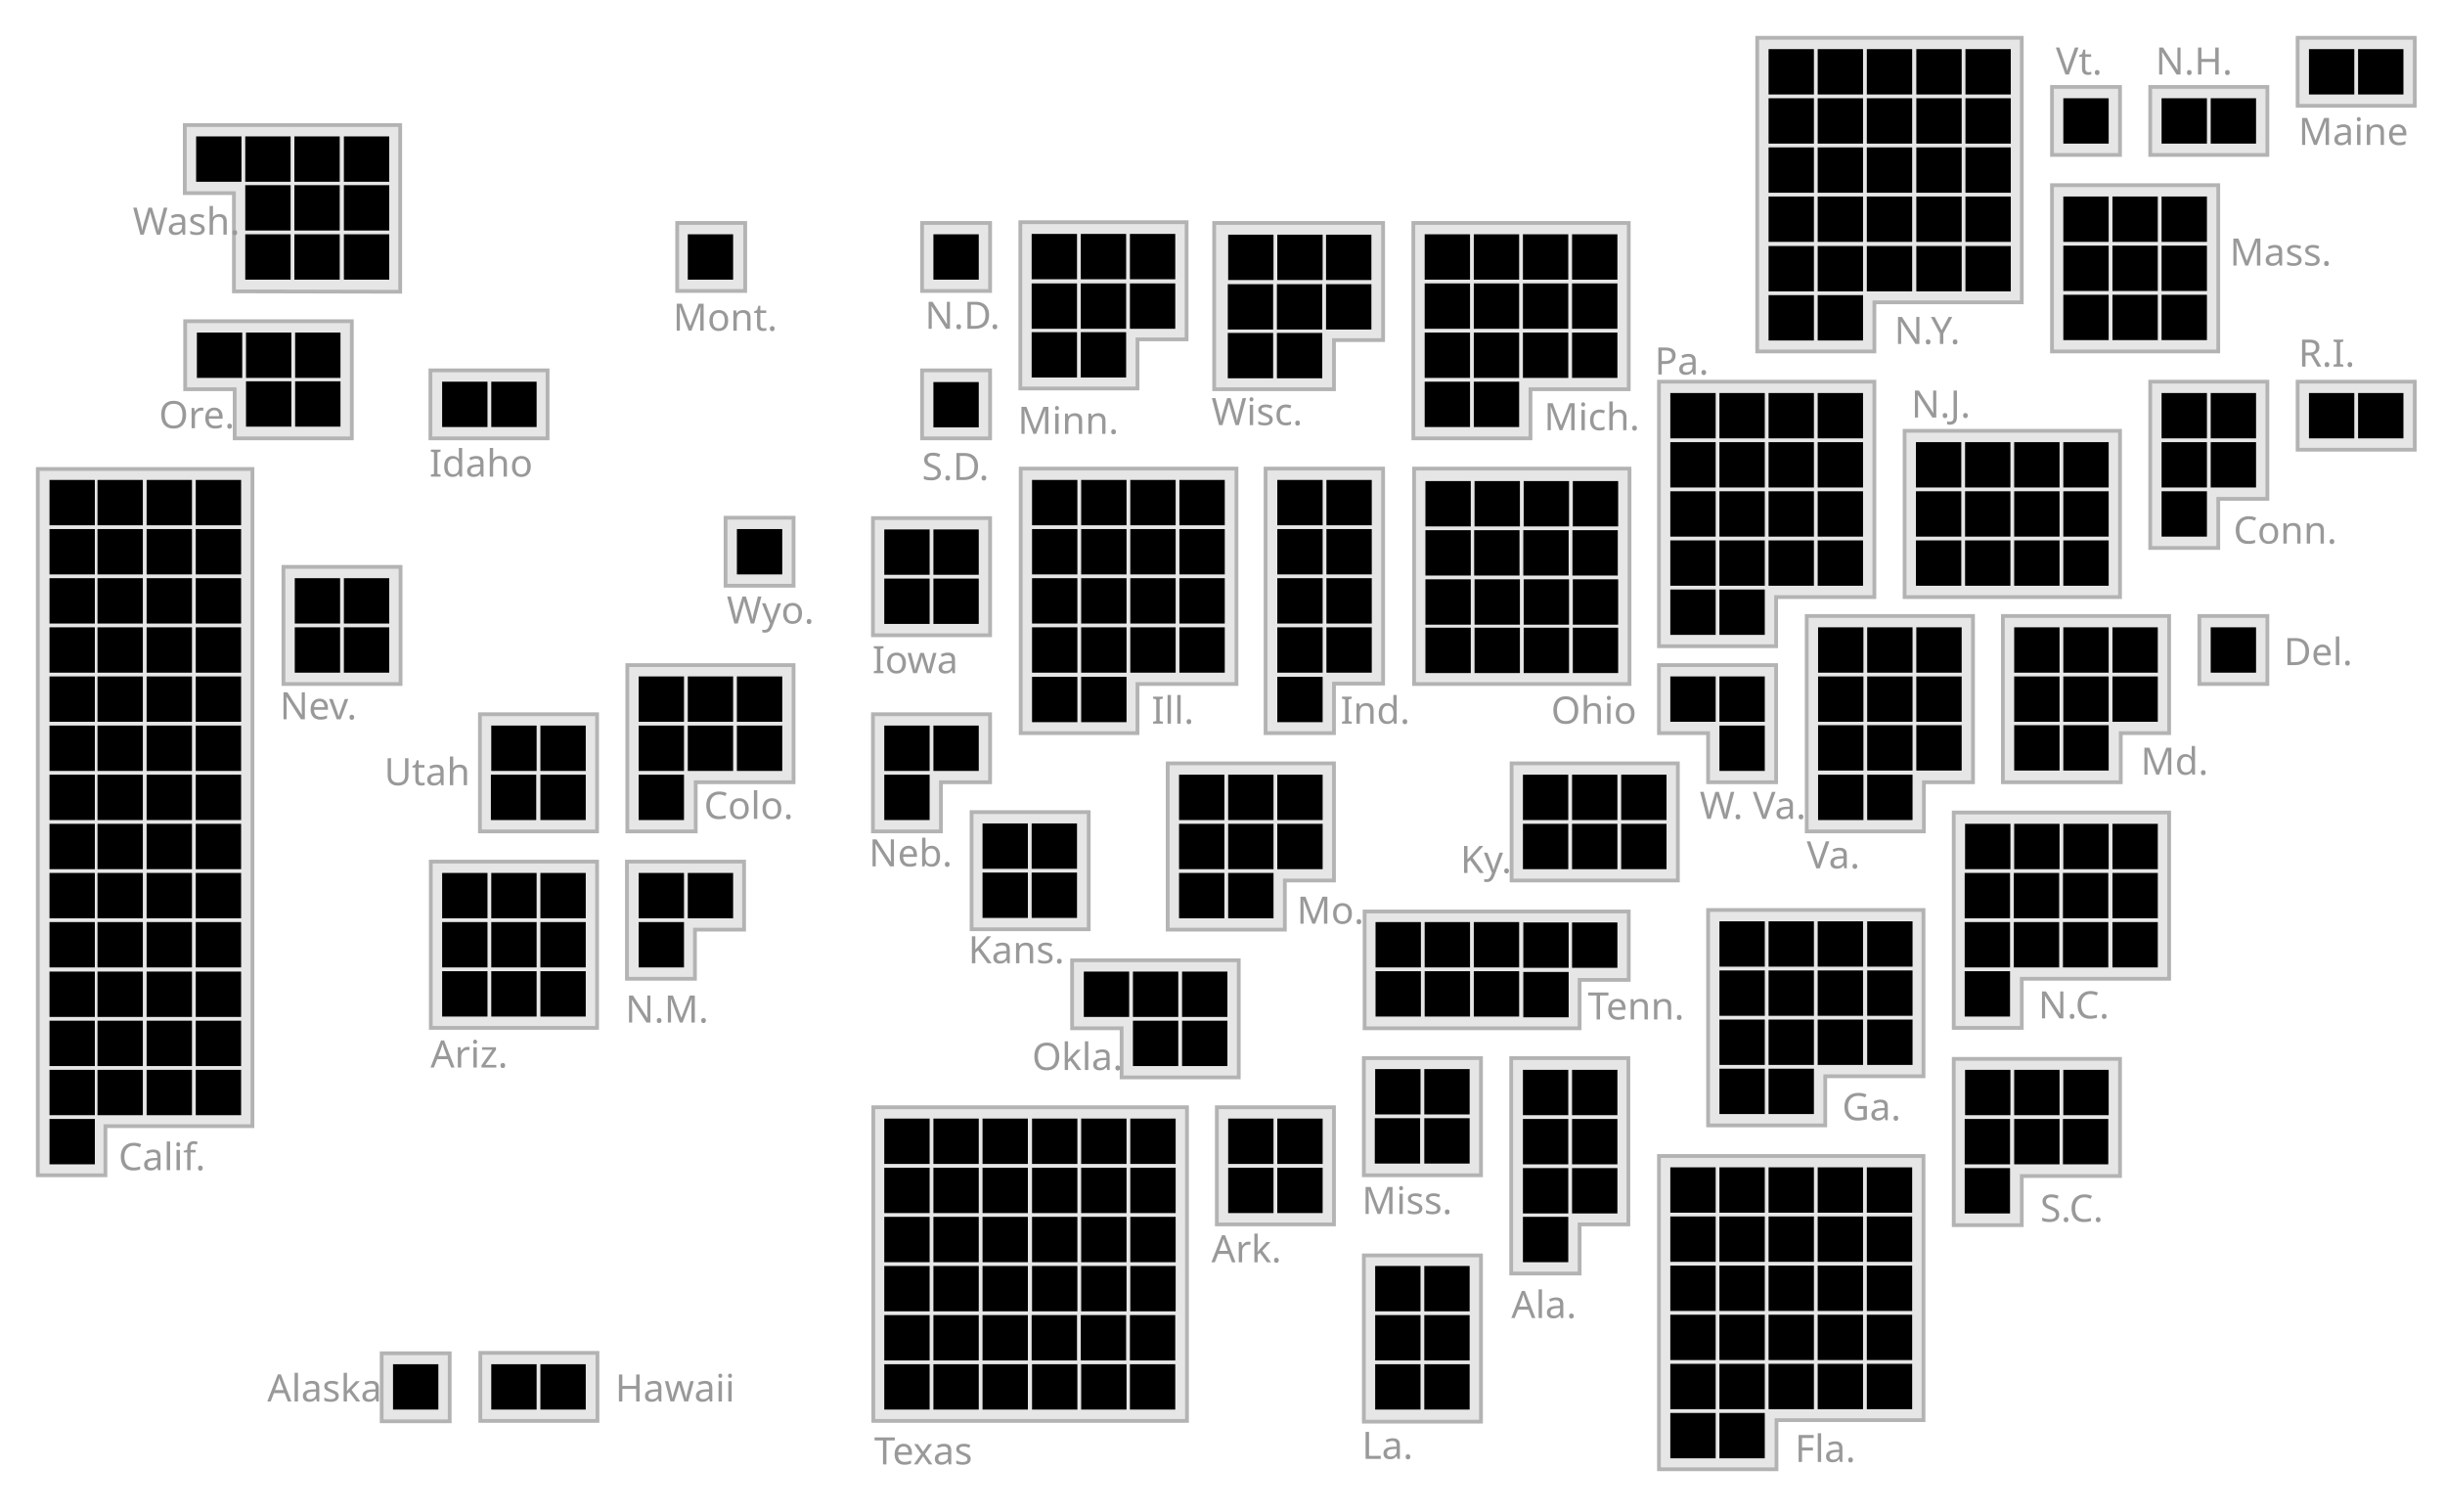
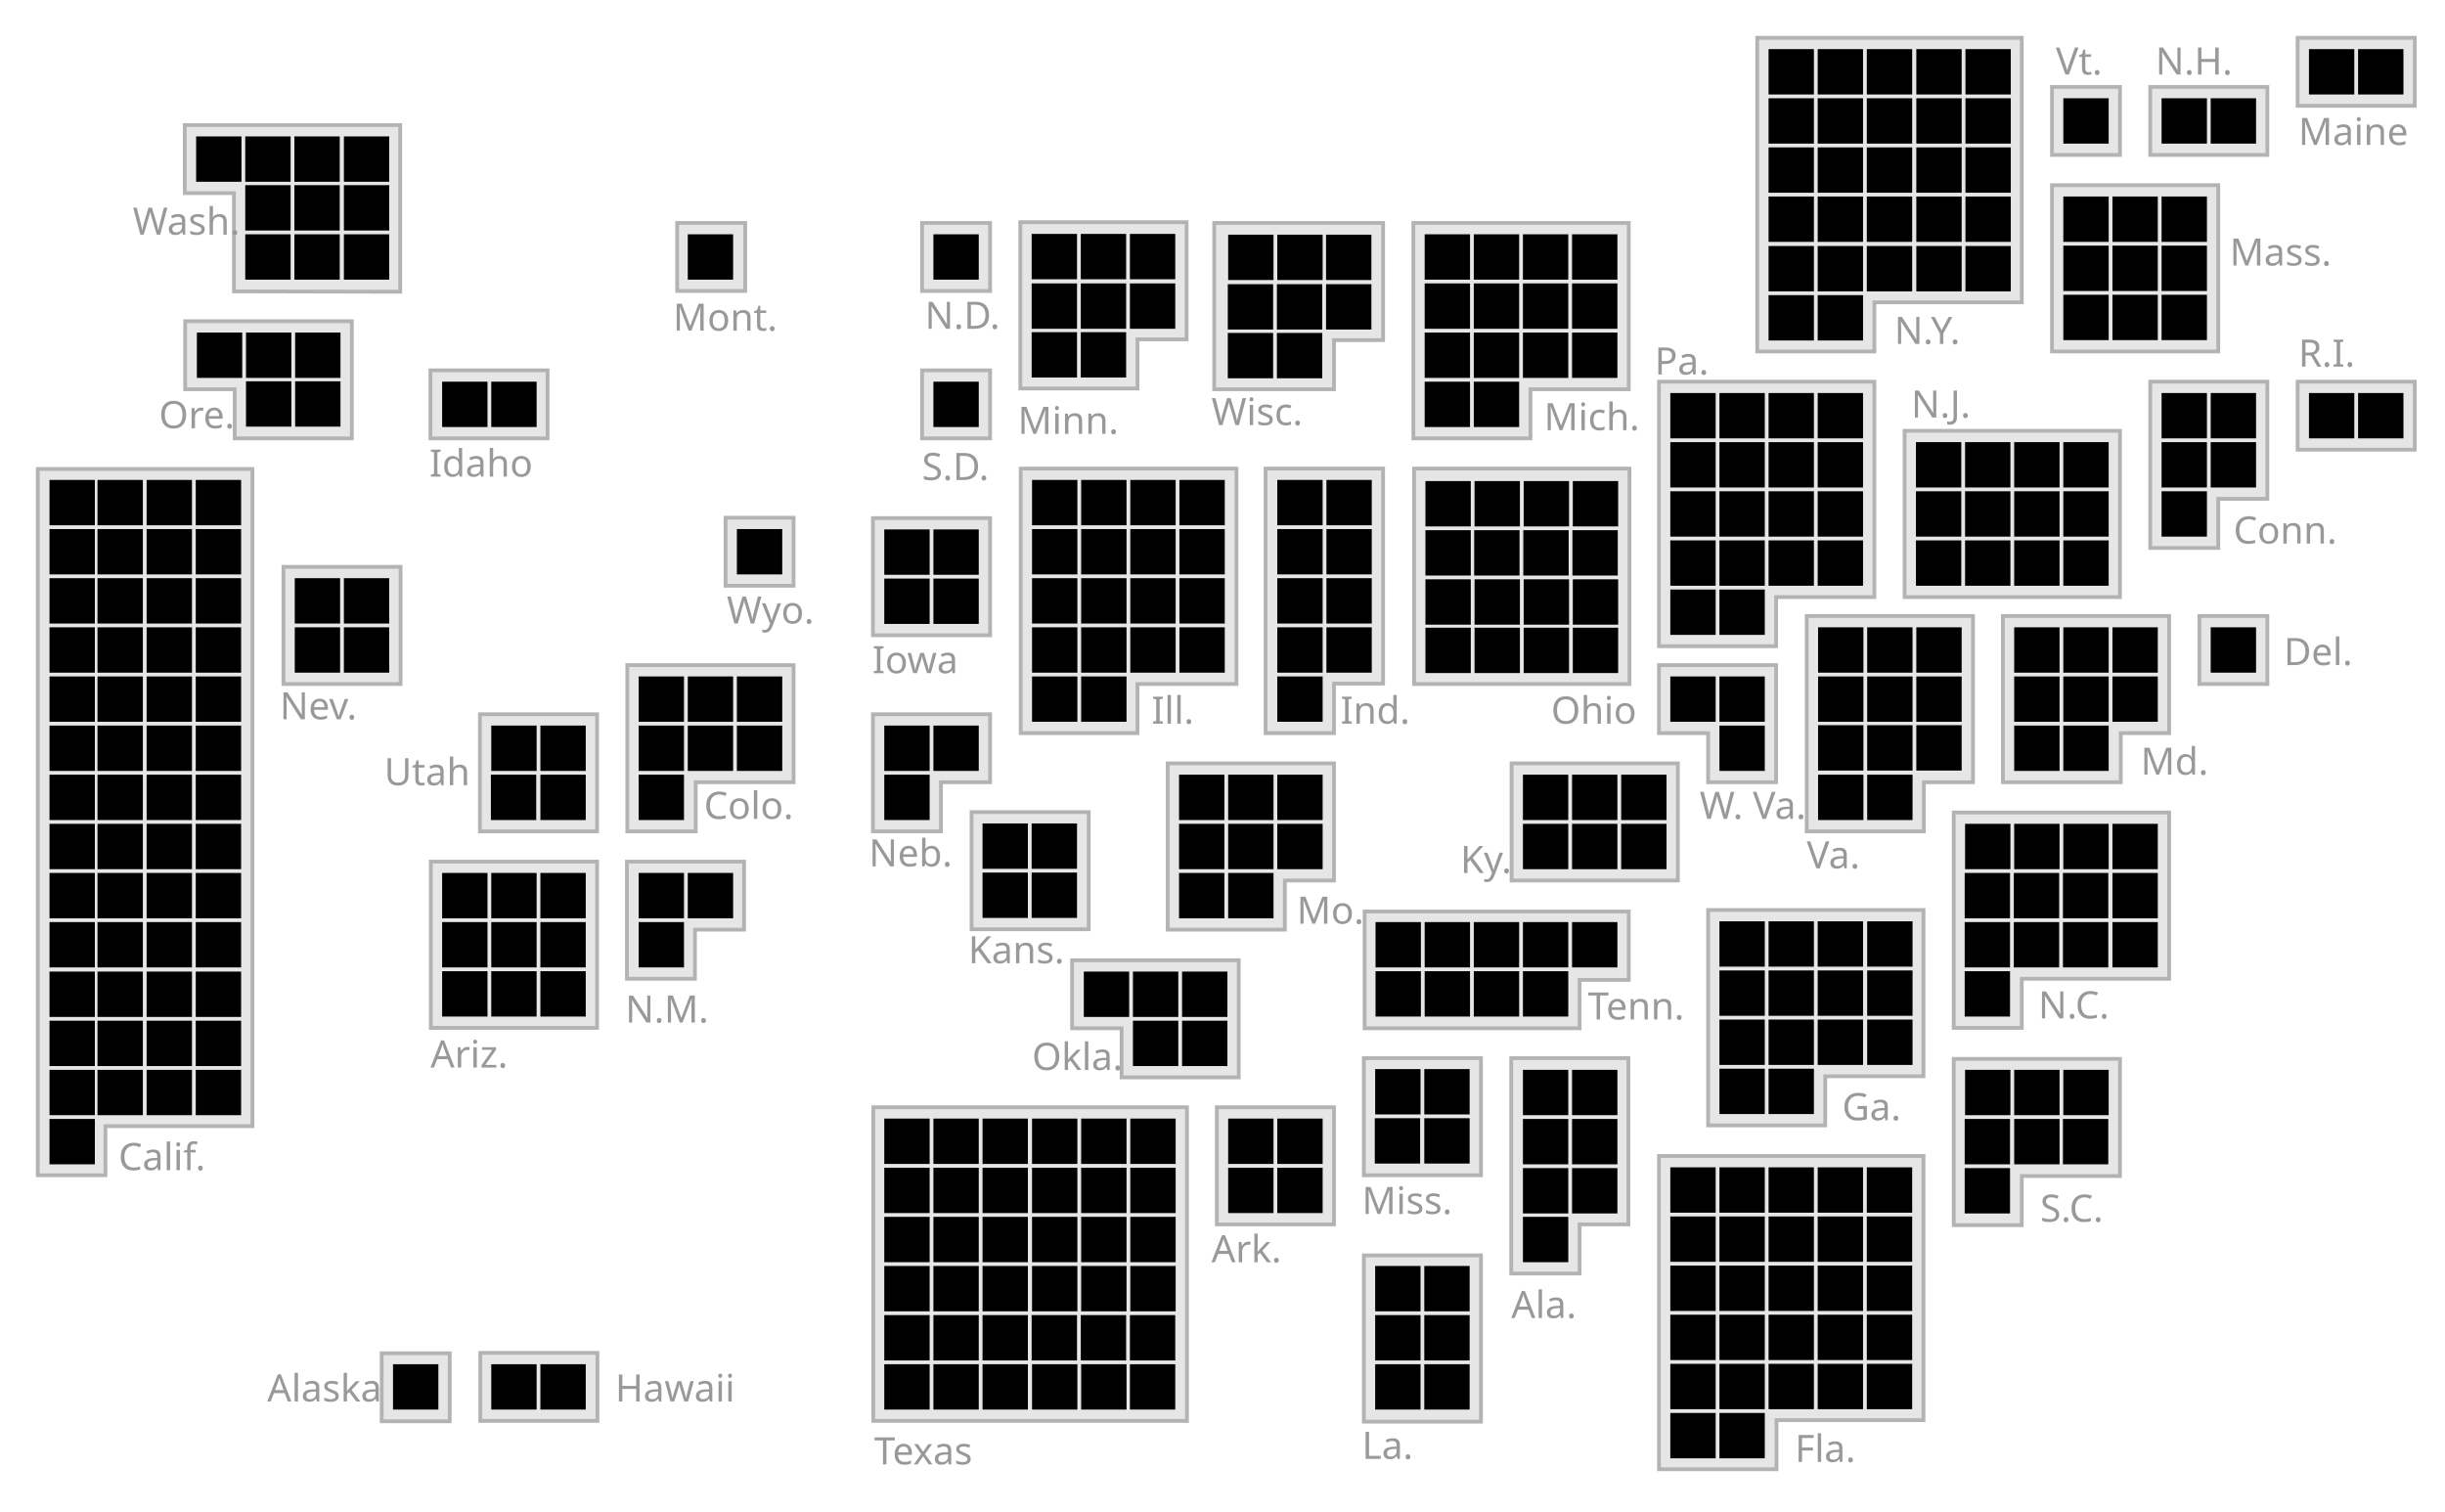
<svg xmlns="http://www.w3.org/2000/svg" version="1.1" id="Layer_1" x="0px" y="0px" viewBox="0 0 647 400" style="enable-background:new 0 0 647 400;" xml:space="preserve">
  <style type="text/css">
	.st0{fill:#E6E6E6;stroke:#B3B3B3;stroke-miterlimit:10;}
	.st1{fill:#999999;}
	.st2{font-family:'SourceSansPro-Regular';}
	.st3{font-size:10px;}
</style>
  <g id="background">
    <g>
      <polygon class="st0" points="61.9,51.1 48.9,51.1 48.9,33.1 105.9,33.1 105.9,77.2 61.9,77.1   " />
      <polygon class="st0" points="62.1,103 49,103 49,85 93.1,85 93.1,116 62.1,116   " />
      <rect x="127" y="189" class="st0" width="31" height="31" />
      <rect x="114" y="228" class="st0" width="44" height="44" />
      <rect x="231.1" y="293" class="st0" width="83" height="83" />
      <polygon class="st0" points="144.9,116 113.9,116 113.9,98 144.9,98   " />
      <rect x="582" y="163" class="st0" width="18" height="18" />
      <rect x="192" y="137" class="st0" width="18" height="18" />
      <polygon class="st0" points="334.9,124 366,124 366,180.9 353,180.9 353,194 334.9,194   " />
      <rect x="608" y="10" class="st0" width="31" height="18" />
      <polygon class="st0" points="374.2,124 431.2,124 431.2,159.8 431.2,181 405,181 374.2,181   " />
      <rect x="504" y="114" class="st0" width="57" height="44" />
      <polygon class="st0" points="184.1,207 184.1,220 166,220 166,176 210,176 210,207   " />
      <polygon class="st0" points="301,89.8 301,102.8 270,102.8 270,58.8 314,58.8 314,89.8   " />
      <polygon class="st0" points="405,103 405,116 374,116 374,59 431,59 431,103   " />
      <polygon class="st0" points="483,284.8 483,297.8 452,297.8 452,240.8 509,240.8 509,284.8   " />
      <polygon class="st0" points="535,259 535,272 517,272 517,215 574,215 574,259   " />
      <polygon class="st0" points="496,80 496,93 465,93 465,10 535,10 535,80   " />
      <polygon class="st0" points="470,158 470,171 439,171 439,101 496,101 496,158   " />
      <polygon class="st0" points="27.9,298 27.9,311 10,311 10,124.1 66.8,124.1 66.8,298   " />
      <polygon class="st0" points="296.8,272.1 283.7,272.1 283.7,254.1 327.8,254.1 327.8,285.1 296.8,285.1   " />
      <polygon class="st0" points="587,132 587,145 569,145 569,101 600,101 600,132   " />
      <polygon class="st0" points="439,194 439,176 470,176 470,207 452,207 452,194   " />
      <polygon class="st0" points="249,207 249,220 231,220 231,189 262,189 262,207   " />
      <polygon class="st0" points="183.9,246 183.9,259 165.9,259 165.9,228 196.9,228 196.9,246   " />
      <polygon class="st0" points="301,181 301,194 270.1,194 270.1,124 327.2,124 327.2,181   " />
      <rect x="75" y="150" class="st0" width="31" height="31" />
      <rect x="179.2" y="59" class="st0" width="18" height="18" />
      <rect x="244" y="98" class="st0" width="18" height="18" />
      <rect x="244" y="59" class="st0" width="18" height="18" />
      <rect x="101" y="358.1" class="st0" width="18" height="18" />
      <rect x="127.1" y="358" class="st0" width="31" height="18" />
      <rect x="231" y="137.1" class="st0" width="31" height="31" />
      <rect x="257.1" y="214.9" class="st0" width="31" height="31" />
      <rect x="322" y="293" class="st0" width="31" height="31" />
      <rect x="360.9" y="280" class="st0" width="31" height="31" />
      <polygon class="st0" points="353,90 353,103 321.3,103 321.3,59 366,59 366,90   " />
      <polygon class="st0" points="340,233 340,246 309,246 309,202 353,202 353,233   " />
      <rect x="569" y="23" class="st0" width="31" height="18" />
      <rect x="543" y="23" class="st0" width="18" height="18" />
      <rect x="608" y="101" class="st0" width="31" height="18" />
      <polygon class="st0" points="509.1,207 509.1,220 478.1,220 478.1,163 522.1,163 522.1,207   " />
      <rect x="360.9" y="332.2" class="st0" width="31" height="44" />
      <polygon class="st0" points="361.1,241.2 431,241.2 431,259.3 418,259.3 418,272.1 361.1,272.1   " />
      <rect x="400" y="202" class="st0" width="44" height="31" />
      <polygon class="st0" points="418,324 418,337 399.9,337 399.9,280 430.9,280 430.9,324   " />
      <polygon class="st0" points="535,311.2 535,324.2 517,324.2 517,280.2 561,280.2 561,311.2   " />
      <polygon class="st0" points="561.2,194 561.2,207 530,207 530,163 574,163 574,194   " />
      <rect x="543" y="49" class="st0" width="44" height="44" />
      <polygon class="st0" points="470.1,375.8 470.1,388.8 439,388.8 439,305.9 509,305.9 509,375.8   " />
    </g>
  </g>
  <g id="wy">
    <rect x="195" y="140" width="12" height="12" />
  </g>
  <g id="wv">
    <g>
+       <rect x="442" y="179" width="12" height="12" />
      <rect x="455" y="179" width="12" height="12" />
-       <rect x="442" y="179" width="12" height="12" />
      <rect x="455" y="192" width="12" height="12" />
    </g>
  </g>
  <g id="wi">
    <g>
      <rect x="325" y="62.1" width="12" height="12" />
      <rect x="338" y="62.1" width="12" height="12" />
      <rect x="350.9" y="62.1" width="12" height="12" />
      <rect x="324.9" y="75.2" width="12" height="12" />
      <rect x="337.9" y="75.2" width="12" height="12" />
      <rect x="350.9" y="75.2" width="12" height="12" />
      <rect x="324.9" y="88.1" width="12" height="12" />
      <rect x="337.9" y="88.1" width="12" height="12" />
    </g>
  </g>
  <g id="wa">
    <g>
+       <rect x="51.9" y="36.1" width="12" height="12" />
+       <rect x="64.9" y="36.1" width="12" height="12" />
+       <rect x="77.9" y="36.1" width="12" height="12" />
      <rect x="91" y="36.1" width="12" height="12" />
+       <rect x="64.9" y="49" width="12" height="12" />
+       <rect x="77.9" y="49" width="12" height="12" />
      <rect x="91" y="49" width="12" height="12" />
+       <rect x="64.9" y="62" width="12" height="12" />
+       <rect x="77.9" y="62" width="12" height="12" />
      <rect x="91" y="62" width="12" height="12" />
-       <rect x="77.9" y="36.1" width="12" height="12" />
-       <rect x="77.9" y="49" width="12" height="12" />
-       <rect x="77.9" y="62" width="12" height="12" />
-       <rect x="64.9" y="36.1" width="12" height="12" />
-       <rect x="64.9" y="49" width="12" height="12" />
-       <rect x="64.9" y="62" width="12" height="12" />
-       <rect x="51.9" y="36.1" width="12" height="12" />
    </g>
  </g>
  <g id="vt">
    <rect x="546" y="26" width="12" height="12" />
  </g>
  <g id="va">
    <g>
      <rect x="481.1" y="166" width="12" height="12" />
      <rect x="494.1" y="166" width="12" height="12" />
      <rect x="507.1" y="166" width="12" height="12" />
      <rect x="481.1" y="179" width="12" height="12" />
      <rect x="494.1" y="179" width="12" height="12" />
      <rect x="507.1" y="179" width="12" height="12" />
      <rect x="481.1" y="191.9" width="12" height="12" />
      <rect x="494.1" y="191.9" width="12" height="12" />
      <rect x="507.1" y="191.9" width="12" height="12" />
      <rect x="481.1" y="205" width="12" height="12" />
      <rect x="494.1" y="205" width="12" height="12" />
    </g>
  </g>
  <g id="ut">
    <g>
      <rect x="130" y="192" width="12" height="12" />
      <rect x="143" y="192" width="12" height="12" />
      <rect x="129.9" y="205" width="12" height="12" />
      <rect x="143" y="205" width="12" height="12" />
    </g>
  </g>
  <g id="tx">
    <g>
      <rect x="234" y="296" width="12" height="12" />
      <rect x="247" y="296" width="12" height="12" />
      <rect x="260" y="296" width="12" height="12" />
      <rect x="273.1" y="296" width="12" height="12" />
      <rect x="286.1" y="296" width="12" height="12" />
      <rect x="299.1" y="296" width="12" height="12" />
      <rect x="234" y="309" width="12" height="12" />
      <rect x="247" y="309" width="12" height="12" />
      <rect x="260" y="309" width="12" height="12" />
      <rect x="273.1" y="309" width="12" height="12" />
      <rect x="286.1" y="309" width="12" height="12" />
      <rect x="299.1" y="309" width="12" height="12" />
      <rect x="234" y="322" width="12" height="12" />
      <rect x="247" y="322" width="12" height="12" />
      <rect x="260" y="322" width="12" height="12" />
      <rect x="273.1" y="322" width="12" height="12" />
      <rect x="286.1" y="322" width="12" height="12" />
      <rect x="299.1" y="322" width="12" height="12" />
      <rect x="234" y="335" width="12" height="12" />
      <rect x="247" y="335" width="12" height="12" />
      <rect x="260" y="335" width="12" height="12" />
      <rect x="273.1" y="335" width="12" height="12" />
      <rect x="286.1" y="335" width="12" height="12" />
      <rect x="299.1" y="335" width="12" height="12" />
      <rect x="234" y="348" width="12" height="12" />
      <rect x="247" y="348" width="12" height="12" />
      <rect x="260" y="348" width="12" height="12" />
      <rect x="273" y="348" width="12" height="12" />
      <rect x="286" y="348" width="12" height="12" />
      <rect x="299" y="348" width="12" height="12" />
      <rect x="234" y="361" width="12" height="12" />
      <rect x="247" y="361" width="12" height="12" />
      <rect x="260" y="361" width="12" height="12" />
      <rect x="273.1" y="361" width="12" height="12" />
      <rect x="286.1" y="361" width="12" height="12" />
      <rect x="299" y="361" width="12" height="12" />
    </g>
  </g>
  <g id="tn">
    <g>
      <rect x="364" y="244" width="12" height="12" />
      <rect x="377" y="244" width="12" height="12" />
      <rect x="390" y="244" width="12" height="12" />
+       <rect x="403" y="244" width="12" height="12" />
+       <rect x="416" y="244" width="12" height="12" />
      <rect x="364" y="257" width="12" height="12" />
      <rect x="377" y="257" width="12" height="12" />
      <rect x="390" y="257" width="12" height="12" />
-       <rect x="403.1" y="244.1" width="12" height="12" />
-       <rect x="403.1" y="257.2" width="12" height="12" />
-       <rect x="416" y="244.1" width="12" height="12" />
+       <rect x="403" y="257" width="12" height="12" />
    </g>
  </g>
  <g id="sd">
-     <rect x="247" y="101.1" width="12" height="12" />
+     <rect x="247" y="101" width="12" height="12" />
  </g>
  <g id="sc">
    <g>
      <rect x="520" y="283.1" width="12" height="12" />
      <rect x="533" y="283.1" width="12" height="12" />
      <rect x="546" y="283.1" width="12" height="12" />
      <rect x="519.9" y="296.1" width="12" height="12" />
      <rect x="533" y="296.1" width="12" height="12" />
      <rect x="545.9" y="296.1" width="12" height="12" />
      <rect x="519.9" y="309.1" width="12" height="12" />
    </g>
  </g>
  <g id="ri">
    <g>
      <rect x="611" y="104" width="12" height="12" />
      <rect x="624" y="104" width="12" height="12" />
    </g>
  </g>
  <g id="pa">
    <g>
      <rect x="442" y="104" width="12" height="12" />
      <rect x="455" y="104" width="12" height="12" />
      <rect x="468" y="104" width="12" height="12" />
      <rect x="481" y="104" width="12" height="12" />
      <rect x="442" y="117" width="12" height="12" />
      <rect x="455" y="117" width="12" height="12" />
      <rect x="468" y="117" width="12" height="12" />
      <rect x="481" y="117" width="12" height="12" />
      <rect x="442" y="130" width="12" height="12" />
      <rect x="455" y="130" width="12" height="12" />
      <rect x="468" y="130" width="12" height="12" />
      <rect x="481" y="130" width="12" height="12" />
      <rect x="442" y="143" width="12" height="12" />
      <rect x="455" y="143" width="12" height="12" />
      <rect x="468" y="143" width="12" height="12" />
      <rect x="481" y="143" width="12" height="12" />
      <rect x="442" y="156" width="12" height="12" />
      <rect x="455" y="156" width="12" height="12" />
    </g>
  </g>
  <g id="or">
    <g>
+       <rect x="52.1" y="88" width="12" height="12" />
+       <rect x="65.1" y="88" width="12" height="12" />
      <rect x="78.1" y="88" width="12" height="12" />
+       <rect x="65.1" y="100.9" width="12" height="12" />
      <rect x="78.1" y="100.9" width="12" height="12" />
-       <rect x="65.1" y="88" width="12" height="12" />
-       <rect x="65.1" y="100.9" width="12" height="12" />
-       <rect x="52.1" y="88" width="12" height="12" />
    </g>
  </g>
  <g id="ok">
    <g>
+       <rect x="286.8" y="257.1" width="12" height="12" />
+       <rect x="299.8" y="257.1" width="12" height="12" />
      <rect x="312.8" y="257.1" width="12" height="12" />
+       <rect x="299.8" y="270.1" width="12" height="12" />
      <rect x="312.8" y="270.1" width="12" height="12" />
-       <rect x="299.8" y="257.1" width="12" height="12" />
-       <rect x="299.8" y="270.1" width="12" height="12" />
-       <rect x="286.8" y="257.1" width="12" height="12" />
    </g>
  </g>
  <g id="oh">
    <g>
-       <rect x="377.2" y="166.1" width="12" height="12" />
-       <rect x="390.2" y="166.1" width="12" height="12" />
-       <rect x="403.2" y="166.1" width="12" height="12" />
-       <rect x="416.2" y="166.1" width="12" height="12" />
      <rect x="377.2" y="127.3" width="12" height="12" />
      <rect x="390.2" y="127.3" width="12" height="12" />
      <rect x="403.2" y="127.3" width="12" height="12" />
      <rect x="416.2" y="127.3" width="12" height="12" />
      <rect x="377.2" y="140.3" width="12" height="12" />
      <rect x="390.1" y="140.3" width="12" height="12" />
      <rect x="403.1" y="140.3" width="12" height="12" />
      <rect x="416.1" y="140.3" width="12" height="12" />
      <rect x="377.2" y="153.3" width="12" height="12" />
      <rect x="390.2" y="153.3" width="12" height="12" />
      <rect x="403.2" y="153.3" width="12" height="12" />
      <rect x="416.2" y="153.3" width="12" height="12" />
+       <rect x="377.2" y="166.1" width="12" height="12" />
+       <rect x="390.2" y="166.1" width="12" height="12" />
+       <rect x="403.2" y="166.1" width="12" height="12" />
+       <rect x="416.2" y="166.1" width="12" height="12" />
    </g>
  </g>
  <g id="ny">
    <g>
      <rect x="468" y="13" width="12" height="12" />
      <rect x="481" y="13" width="12" height="12" />
      <rect x="494" y="13" width="12" height="12" />
      <rect x="507.1" y="13" width="12" height="12" />
      <rect x="520.1" y="13" width="12" height="12" />
      <rect x="468" y="26" width="12" height="12" />
      <rect x="481" y="26" width="12" height="12" />
      <rect x="494" y="26" width="12" height="12" />
      <rect x="507.1" y="26" width="12" height="12" />
      <rect x="520.1" y="26" width="12" height="12" />
      <rect x="468" y="39" width="12" height="12" />
      <rect x="481" y="39" width="12" height="12" />
      <rect x="494" y="39" width="12" height="12" />
      <rect x="507.1" y="39" width="12" height="12" />
      <rect x="520.1" y="39" width="12" height="12" />
      <rect x="468" y="52" width="12" height="12" />
      <rect x="481" y="52" width="12" height="12" />
      <rect x="494" y="52" width="12" height="12" />
      <rect x="507.1" y="52" width="12" height="12" />
      <rect x="520.1" y="52" width="12" height="12" />
      <rect x="468" y="65.1" width="12" height="12" />
      <rect x="481" y="65.1" width="12" height="12" />
      <rect x="494" y="65.1" width="12" height="12" />
      <rect x="507.1" y="65.1" width="12" height="12" />
      <rect x="520.1" y="65.1" width="12" height="12" />
      <rect x="468" y="78.1" width="12" height="12" />
      <rect x="481" y="78.1" width="12" height="12" />
    </g>
  </g>
  <g id="nv">
    <g>
      <rect x="78" y="153" width="12" height="12" />
      <rect x="91" y="153" width="12" height="12" />
      <rect x="78" y="166" width="12" height="12" />
      <rect x="91" y="166" width="12" height="12" />
    </g>
  </g>
  <g id="nm">
    <g>
      <rect x="169" y="231" width="12" height="12" />
      <rect x="182" y="231" width="12" height="12" />
      <rect x="169" y="244" width="12" height="12" />
    </g>
  </g>
  <g id="nj">
    <g>
      <rect x="507" y="117" width="12" height="12" />
      <rect x="520" y="117" width="12" height="12" />
      <rect x="533" y="117" width="12" height="12" />
      <rect x="546" y="117" width="12" height="12" />
      <rect x="507" y="130" width="12" height="12" />
      <rect x="520" y="130" width="12" height="12" />
      <rect x="533" y="130" width="12" height="12" />
      <rect x="546" y="130" width="12" height="12" />
      <rect x="507" y="143" width="12" height="12" />
      <rect x="520" y="143" width="12" height="12" />
      <rect x="533" y="143" width="12" height="12" />
      <rect x="546" y="143" width="12" height="12" />
    </g>
  </g>
  <g id="nh">
    <g>
      <rect x="572" y="26" width="12" height="12" />
      <rect x="585" y="26" width="12" height="12" />
    </g>
  </g>
  <g id="ne">
    <g>
      <rect x="234" y="192" width="12" height="12" />
      <rect x="247" y="192" width="12" height="12" />
      <rect x="234" y="205" width="12" height="12" />
    </g>
  </g>
  <g id="nd">
    <rect x="247" y="62" width="12" height="12" />
  </g>
  <g id="nc">
    <g>
      <rect x="520" y="218" width="12" height="12" />
      <rect x="533" y="218" width="12" height="12" />
      <rect x="546" y="218" width="12" height="12" />
      <rect x="559" y="218" width="12" height="12" />
      <rect x="519.9" y="231" width="12" height="12" />
      <rect x="532.9" y="231" width="12" height="12" />
      <rect x="545.9" y="231" width="12" height="12" />
      <rect x="559" y="231" width="12" height="12" />
      <rect x="519.9" y="244" width="12" height="12" />
      <rect x="532.9" y="244" width="12" height="12" />
      <rect x="545.9" y="244" width="12" height="12" />
      <rect x="559" y="244" width="12" height="12" />
      <rect x="519.9" y="257" width="12" height="12" />
    </g>
  </g>
  <g id="mt">
    <rect x="182" y="62" width="12" height="12" />
  </g>
  <g id="ms">
    <g>
      <rect x="363.9" y="282.9" width="12" height="12" />
      <rect x="376.9" y="282.9" width="12" height="12" />
      <rect x="363.8" y="295.9" width="12" height="12" />
      <rect x="376.9" y="295.9" width="12" height="12" />
    </g>
  </g>
  <g id="mo">
    <g>
      <rect x="312" y="205" width="12" height="12" />
      <rect x="325" y="205" width="12" height="12" />
      <rect x="338" y="205" width="12" height="12" />
      <rect x="312" y="218" width="12" height="12" />
      <rect x="325" y="218" width="12" height="12" />
      <rect x="338" y="218" width="12" height="12" />
      <rect x="312" y="231" width="12" height="12" />
      <rect x="325" y="231" width="12" height="12" />
    </g>
  </g>
  <g id="mn">
    <g>
      <rect x="273" y="61.9" width="12" height="12" />
      <rect x="286" y="61.9" width="12" height="12" />
      <rect x="299" y="61.9" width="12" height="12" />
      <rect x="273" y="75" width="12" height="12" />
      <rect x="286" y="75" width="12" height="12" />
      <rect x="299" y="75" width="12" height="12" />
      <rect x="273" y="87.9" width="12" height="12" />
      <rect x="286" y="87.9" width="12" height="12" />
    </g>
  </g>
  <g id="mi">
    <g>
      <rect x="377" y="62" width="12" height="12" />
      <rect x="390" y="62" width="12" height="12" />
      <rect x="403" y="62" width="12" height="12" />
      <rect x="416" y="62" width="12" height="12" />
      <rect x="377" y="75" width="12" height="12" />
      <rect x="390" y="75" width="12" height="12" />
      <rect x="403" y="75" width="12" height="12" />
      <rect x="416" y="75" width="12" height="12" />
      <rect x="377" y="88" width="12" height="12" />
      <rect x="390" y="88" width="12" height="12" />
      <rect x="403" y="88" width="12" height="12" />
      <rect x="416" y="88" width="12" height="12" />
      <rect x="377" y="101" width="12" height="12" />
      <rect x="390" y="101" width="12" height="12" />
    </g>
  </g>
  <g id="me">
    <g>
      <rect x="611" y="13" width="12" height="12" />
      <rect x="624" y="13" width="12" height="12" />
    </g>
  </g>
  <g id="md">
    <g>
      <rect x="533" y="166" width="12" height="12" />
      <rect x="546" y="166" width="12" height="12" />
      <rect x="559" y="166" width="12" height="12" />
      <rect x="533" y="179" width="12" height="12" />
      <rect x="546" y="179" width="12" height="12" />
      <rect x="559" y="179" width="12" height="12" />
-       <rect x="533" y="191.9" width="12" height="12" />
-       <rect x="546" y="191.9" width="12" height="12" />
+       <rect x="533" y="192" width="12" height="12" />
+       <rect x="546" y="192" width="12" height="12" />
    </g>
  </g>
  <g id="ma">
    <g>
      <rect x="546" y="52" width="12" height="12" />
      <rect x="559" y="52" width="12" height="12" />
      <rect x="572" y="52" width="12" height="12" />
      <rect x="546" y="65" width="12" height="12" />
      <rect x="559" y="65" width="12" height="12" />
      <rect x="572" y="65" width="12" height="12" />
      <rect x="546" y="78" width="12" height="12" />
      <rect x="559" y="78" width="12" height="12" />
      <rect x="572" y="78" width="12" height="12" />
    </g>
  </g>
  <g id="la">
    <g>
+       <rect x="363.9" y="335" width="12" height="12" />
      <rect x="376.9" y="335" width="12" height="12" />
+       <rect x="363.9" y="348" width="12" height="12" />
      <rect x="376.9" y="348" width="12" height="12" />
+       <rect x="363.9" y="361" width="12" height="12" />
      <rect x="376.9" y="361" width="12" height="12" />
-       <rect x="363.9" y="335" width="12" height="12" />
-       <rect x="363.9" y="348" width="12" height="12" />
-       <rect x="363.9" y="361" width="12" height="12" />
    </g>
  </g>
  <g id="ky">
    <g>
      <rect x="403" y="205" width="12" height="12" />
      <rect x="416" y="205" width="12" height="12" />
      <rect x="429" y="205" width="12" height="12" />
      <rect x="403" y="218" width="12" height="12" />
      <rect x="416" y="218" width="12" height="12" />
      <rect x="429" y="218" width="12" height="12" />
    </g>
  </g>
  <g id="ks">
    <g>
      <rect x="260" y="217.9" width="12" height="12" />
      <rect x="273" y="217.9" width="12" height="12" />
      <rect x="260" y="230.9" width="12" height="12" />
      <rect x="273" y="230.9" width="12" height="12" />
    </g>
  </g>
  <g id="in">
    <g>
-       <rect x="351" y="166" width="12" height="12" />
      <rect x="338" y="127" width="12" height="12" />
      <rect x="351" y="127" width="12" height="12" />
-       <rect x="338" y="166" width="12" height="12" />
      <rect x="338" y="140" width="12" height="12" />
      <rect x="351" y="140" width="12" height="12" />
-       <rect x="338" y="179.1" width="12" height="12" />
      <rect x="338" y="153" width="12" height="12" />
      <rect x="351" y="153" width="12" height="12" />
+       <rect x="338" y="166" width="12" height="12" />
+       <rect x="351" y="166" width="12" height="12" />
+       <rect x="338" y="179" width="12" height="12" />
    </g>
  </g>
  <g id="il">
    <g>
      <rect x="273.1" y="127" width="12" height="12" />
      <rect x="286.1" y="127" width="12" height="12" />
      <rect x="299.1" y="127" width="12" height="12" />
      <rect x="312.1" y="127" width="12" height="12" />
      <rect x="273.1" y="140" width="12" height="12" />
      <rect x="286.1" y="140" width="12" height="12" />
      <rect x="299.1" y="140" width="12" height="12" />
      <rect x="312.1" y="140" width="12" height="12" />
      <rect x="273.1" y="153" width="12" height="12" />
      <rect x="286.1" y="153" width="12" height="12" />
      <rect x="299.1" y="153" width="12" height="12" />
      <rect x="312.1" y="153" width="12" height="12" />
      <rect x="273.1" y="166" width="12" height="12" />
      <rect x="286.1" y="166" width="12" height="12" />
      <rect x="299.1" y="166" width="12" height="12" />
      <rect x="312.1" y="166" width="12" height="12" />
-       <rect x="273.1" y="179.1" width="12" height="12" />
-       <rect x="286.1" y="179.1" width="12" height="12" />
+       <rect x="273.1" y="179" width="12" height="12" />
+       <rect x="286.1" y="179" width="12" height="12" />
    </g>
  </g>
  <g id="id">
    <g>
      <rect x="117" y="101" width="12" height="12" />
      <rect x="130" y="101" width="12" height="12" />
    </g>
  </g>
  <g id="ia">
    <g>
      <rect x="234" y="140.1" width="12" height="12" />
      <rect x="247" y="140.1" width="12" height="12" />
      <rect x="234" y="153.1" width="12" height="12" />
      <rect x="247" y="153.1" width="12" height="12" />
    </g>
  </g>
  <g id="hi">
    <g>
      <rect x="130" y="361" width="12" height="12" />
      <rect x="143" y="361" width="12" height="12" />
    </g>
  </g>
  <g id="ga">
    <g>
      <rect x="455" y="243.8" width="12" height="12" />
      <rect x="468" y="243.8" width="12" height="12" />
      <rect x="481" y="243.8" width="12" height="12" />
      <rect x="494.1" y="243.8" width="12" height="12" />
      <rect x="455" y="256.8" width="12" height="12" />
      <rect x="468" y="256.8" width="12" height="12" />
      <rect x="481" y="256.8" width="12" height="12" />
      <rect x="494.1" y="256.8" width="12" height="12" />
      <rect x="455" y="269.8" width="12" height="12" />
      <rect x="468" y="269.8" width="12" height="12" />
      <rect x="481" y="269.8" width="12" height="12" />
      <rect x="494.1" y="269.8" width="12" height="12" />
      <rect x="455" y="282.8" width="12" height="12" />
      <rect x="468" y="282.8" width="12" height="12" />
    </g>
  </g>
  <g id="fl">
    <g>
      <rect x="442" y="308.9" width="12" height="12" />
      <rect x="455" y="308.9" width="12" height="12" />
      <rect x="468" y="308.9" width="12" height="12" />
      <rect x="481" y="308.9" width="12" height="12" />
      <rect x="494" y="308.9" width="12" height="12" />
      <rect x="442" y="321.9" width="12" height="12" />
      <rect x="455" y="321.9" width="12" height="12" />
      <rect x="468" y="321.9" width="12" height="12" />
      <rect x="481" y="321.9" width="12" height="12" />
      <rect x="494" y="321.9" width="12" height="12" />
      <rect x="442" y="334.9" width="12" height="12" />
      <rect x="455" y="334.9" width="12" height="12" />
      <rect x="468" y="334.9" width="12" height="12" />
      <rect x="481" y="334.9" width="12" height="12" />
      <rect x="494" y="334.9" width="12" height="12" />
      <rect x="442" y="347.9" width="12" height="12" />
      <rect x="455" y="347.9" width="12" height="12" />
      <rect x="468" y="347.9" width="12" height="12" />
      <rect x="481" y="347.9" width="12" height="12" />
      <rect x="494" y="347.9" width="12" height="12" />
      <rect x="442" y="360.9" width="12" height="12" />
      <rect x="455" y="360.9" width="12" height="12" />
      <rect x="468" y="360.9" width="12" height="12" />
      <rect x="481" y="360.9" width="12" height="12" />
      <rect x="494" y="360.9" width="12" height="12" />
      <rect x="442" y="373.9" width="12" height="12" />
      <rect x="455" y="373.9" width="12" height="12" />
    </g>
  </g>
  <g id="de">
    <rect x="585" y="166" width="12" height="12" />
  </g>
  <g id="ct">
    <g>
      <rect x="572" y="104" width="12" height="12" />
      <rect x="585" y="104" width="12" height="12" />
      <rect x="572" y="117" width="12" height="12" />
      <rect x="585" y="117" width="12" height="12" />
      <rect x="572" y="130" width="12" height="12" />
    </g>
  </g>
  <g id="co">
    <g>
      <rect x="169" y="179" width="12" height="12" />
      <rect x="182" y="179" width="12" height="12" />
      <rect x="195" y="179" width="12" height="12" />
      <rect x="169" y="192" width="12" height="12" />
      <rect x="182" y="192" width="12" height="12" />
      <rect x="195" y="192" width="12" height="12" />
      <rect x="169" y="205" width="12" height="12" />
    </g>
  </g>
  <g id="ca">
    <g>
      <rect x="13.1" y="127" width="12" height="12" />
      <rect x="25.8" y="127" width="12" height="12" />
      <rect x="38.8" y="127" width="12" height="12" />
      <rect x="51.8" y="127" width="12" height="12" />
-       <rect x="13.1" y="257.1" width="12" height="12" />
-       <rect x="13.1" y="244" width="12" height="12" />
-       <rect x="13.1" y="231" width="12" height="12" />
      <rect x="13.1" y="140" width="12" height="12" />
      <rect x="25.8" y="140" width="12" height="12" />
      <rect x="38.8" y="140" width="12" height="12" />
      <rect x="51.8" y="140" width="12" height="12" />
-       <rect x="13.1" y="270.1" width="12" height="12" />
-       <rect x="25.8" y="244" width="12" height="12" />
-       <rect x="25.8" y="231" width="12" height="12" />
      <rect x="13.1" y="153" width="12" height="12" />
      <rect x="25.8" y="153" width="12" height="12" />
      <rect x="38.8" y="153" width="12" height="12" />
      <rect x="51.8" y="153" width="12" height="12" />
-       <rect x="13.1" y="283.1" width="12" height="12" />
-       <rect x="38.8" y="244" width="12" height="12" />
-       <rect x="38.8" y="231" width="12" height="12" />
      <rect x="13.1" y="166" width="12" height="12" />
      <rect x="25.8" y="166" width="12" height="12" />
      <rect x="38.8" y="166" width="12" height="12" />
      <rect x="51.8" y="166" width="12" height="12" />
-       <rect x="13.1" y="296.1" width="12" height="12" />
-       <rect x="51.8" y="244" width="12" height="12" />
-       <rect x="51.8" y="231" width="12" height="12" />
      <rect x="13.1" y="179" width="12" height="12" />
      <rect x="25.8" y="179" width="12" height="12" />
      <rect x="38.8" y="179" width="12" height="12" />
      <rect x="51.8" y="179" width="12" height="12" />
-       <rect x="25.8" y="283.1" width="12" height="12" />
-       <rect x="25.8" y="270.1" width="12" height="12" />
-       <rect x="25.8" y="257.1" width="12" height="12" />
      <rect x="13.1" y="192" width="12" height="12" />
      <rect x="25.8" y="192" width="12" height="12" />
      <rect x="38.8" y="192" width="12" height="12" />
      <rect x="51.8" y="192" width="12" height="12" />
-       <rect x="38.8" y="283.1" width="12" height="12" />
-       <rect x="38.8" y="270.1" width="12" height="12" />
-       <rect x="38.8" y="257.1" width="12" height="12" />
      <rect x="13.1" y="205" width="12" height="12" />
      <rect x="25.8" y="205" width="12" height="12" />
      <rect x="38.8" y="205" width="12" height="12" />
      <rect x="51.8" y="205" width="12" height="12" />
-       <rect x="51.8" y="283.1" width="12" height="12" />
-       <rect x="51.8" y="270.1" width="12" height="12" />
-       <rect x="51.8" y="257.1" width="12" height="12" />
      <rect x="13.1" y="218" width="12" height="12" />
      <rect x="25.8" y="218" width="12" height="12" />
      <rect x="38.8" y="218" width="12" height="12" />
      <rect x="51.8" y="218" width="12" height="12" />
+       <rect x="13.1" y="231" width="12" height="12" />
+       <rect x="25.8" y="231" width="12" height="12" />
+       <rect x="38.8" y="231" width="12" height="12" />
+       <rect x="51.8" y="231" width="12" height="12" />
+       <rect x="13.1" y="244" width="12" height="12" />
+       <rect x="25.8" y="244" width="12" height="12" />
+       <rect x="38.8" y="244" width="12" height="12" />
+       <rect x="51.8" y="244" width="12" height="12" />
+       <rect x="13.1" y="257.1" width="12" height="12" />
+       <rect x="25.8" y="257.1" width="12" height="12" />
+       <rect x="38.8" y="257.1" width="12" height="12" />
+       <rect x="51.8" y="257.1" width="12" height="12" />
+       <rect x="13.1" y="270.1" width="12" height="12" />
+       <rect x="25.8" y="270.1" width="12" height="12" />
+       <rect x="38.8" y="270.1" width="12" height="12" />
+       <rect x="51.8" y="270.1" width="12" height="12" />
+       <rect x="13.1" y="283.1" width="12" height="12" />
+       <rect x="25.8" y="283.1" width="12" height="12" />
+       <rect x="38.8" y="283.1" width="12" height="12" />
+       <rect x="51.8" y="283.1" width="12" height="12" />
+       <rect x="13.1" y="296.1" width="12" height="12" />
    </g>
  </g>
  <g id="az">
    <g>
      <rect x="117" y="231" width="12" height="12" />
      <rect x="130" y="231" width="12" height="12" />
      <rect x="143" y="231" width="12" height="12" />
      <rect x="117" y="244" width="12" height="12" />
      <rect x="130" y="244" width="12" height="12" />
      <rect x="143" y="244" width="12" height="12" />
      <rect x="117" y="257" width="12" height="12" />
      <rect x="130" y="257" width="12" height="12" />
      <rect x="143" y="257" width="12" height="12" />
    </g>
  </g>
  <g id="ar">
    <g>
      <rect x="325" y="296" width="12" height="12" />
      <rect x="338" y="296" width="12" height="12" />
      <rect x="325" y="309" width="12" height="12" />
      <rect x="338" y="309" width="12" height="12" />
    </g>
  </g>
  <g id="al">
    <g>
      <rect x="403" y="283.1" width="12" height="12" />
+       <rect x="416" y="283.1" width="12" height="12" />
      <rect x="403" y="296.1" width="12" height="12" />
+       <rect x="416" y="296.1" width="12" height="12" />
      <rect x="403" y="309.1" width="12" height="12" />
-       <rect x="416" y="283.1" width="12" height="12" />
-       <rect x="416" y="296.1" width="12" height="12" />
      <rect x="416" y="309.1" width="12" height="12" />
      <rect x="403" y="322" width="12" height="12" />
    </g>
  </g>
  <g id="ak">
    <g>
      <rect x="104" y="361" width="12" height="12" />
    </g>
  </g>
  <g id="state-names">
    <text transform="matrix(1 0 0 1 31.3554 309.6398)" class="st1 st2 st3">Calif.</text>
    <text transform="matrix(1 0 0 1 42.0465 113.3125)" class="st1 st2 st3">Ore.</text>
    <text transform="matrix(1 0 0 1 35.1236 62.0999)" class="st1 st2 st3">Wash.</text>
    <text transform="matrix(1 0 0 1 113.6104 126.1164)" class="st1 st2 st3">Idaho</text>
    <text transform="matrix(1 0 0 1 178.1066 87.4998)" class="st1 st2 st3">Mont.</text>
    <text transform="matrix(1 0 0 1 244.7608 87)" class="st1 st2 st3">N.D.</text>
    <text transform="matrix(1 0 0 1 243.9553 127.024)" class="st1 st2 st3">S.D.</text>
    <text transform="matrix(1 0 0 1 192.3112 164.9986)" class="st1 st2 st3">Wyo.</text>
    <text transform="matrix(1 0 0 1 74.0487 190.3365)" class="st1 st2 st3">Nev.</text>
    <text transform="matrix(1 0 0 1 70.7251 370.8596)" class="st1 st2 st3">Alaska</text>
    <text transform="matrix(1 0 0 1 162.8126 370.8596)" class="st1 st2 st3">Hawaii</text>
    <text transform="matrix(1 0 0 1 113.9176 282.4899)" class="st1 st2 st3">Ariz.</text>
    <text transform="matrix(1 0 0 1 186.287 216.6866)" class="st1 st2 st3">Colo.</text>
    <text transform="matrix(1 0 0 1 165.4886 270.5796)" class="st1 st2 st3">N.M.</text>
    <text transform="matrix(1 0 0 1 101.6751 207.7876)" class="st1 st2 st3">Utah</text>
    <text transform="matrix(1 0 0 1 269.3322 114.798)" class="st1 st2 st3">Minn.</text>
    <text transform="matrix(1 0 0 1 320.5713 112.4904)" class="st1 st2 st3">Wisc.</text>
    <text transform="matrix(1 0 0 1 408.5755 113.8306)" class="st1 st2 st3">Mich.</text>
    <text transform="matrix(1 0 0 1 231.3346 387.5034)" class="st1 st2 st3">Texas</text>
    <text transform="matrix(1 0 0 1 360.3991 386.0426)" class="st1 st2 st3">La.</text>
    <text transform="matrix(1 0 0 1 229.9326 229.2622)" class="st1 st2 st3">Neb.</text>
    <text transform="matrix(1 0 0 1 230.8225 178.1452)" class="st1 st2 st3">Iowa</text>
    <text transform="matrix(1 0 0 1 256.2181 254.8925)" class="st1 st2 st3">Kans.</text>
    <text transform="matrix(1 0 0 1 474.9836 386.8606)" class="st1 st2 st3">Fla.</text>
    <text transform="matrix(1 0 0 1 539.8982 323.2902)" class="st1 st2 st3">S.C.</text>
    <text transform="matrix(1 0 0 1 539.3847 269.4871)" class="st1 st2 st3">N.C.</text>
    <text transform="matrix(1 0 0 1 604.3441 175.9975)" class="st1 st2 st3">Del.</text>
    <text transform="matrix(1 0 0 1 566.4809 204.994)" class="st1 st2 st3">Md.</text>
    <text transform="matrix(1 0 0 1 487.4699 296.4322)" class="st1 st2 st3">Ga.</text>
    <text transform="matrix(1 0 0 1 399.9193 348.7788)" class="st1 st2 st3">Ala.</text>
    <text transform="matrix(1 0 0 1 360.399 321.2331)" class="st1 st2 st3">Miss.</text>
    <text transform="matrix(1 0 0 1 449.7638 216.6868)" class="st1 st2 st3">W. Va.</text>
    <text transform="matrix(1 0 0 1 478.0997 229.7823)" class="st1 st2 st3">Va.</text>
    <text transform="matrix(1 0 0 1 505.7568 110.4924)" class="st1 st2 st3">N.J.</text>
    <text transform="matrix(1 0 0 1 591.0214 143.8413)" class="st1 st2 st3">Conn.</text>
    <text transform="matrix(1 0 0 1 608.2111 97.0116)" class="st1 st2 st3">R.I.</text>
    <text transform="matrix(1 0 0 1 590.0378 70.2665)" class="st1 st2 st3">Mass.</text>
    <text transform="matrix(1 0 0 1 608.2111 38.3552)" class="st1 st2 st3">Maine</text>
    <text transform="matrix(1 0 0 1 544.0184 19.727)" class="st1 st2 st3">Vt.</text>
    <text transform="matrix(1 0 0 1 570.393 19.727)" class="st1 st2 st3">N.H.</text>
    <text transform="matrix(1 0 0 1 501.2876 91.0116)" class="st1 st2 st3">N.Y.</text>
    <text transform="matrix(1 0 0 1 320.5712 334.0225)" class="st1 st2 st3">Ark.</text>
    <text transform="matrix(1 0 0 1 273.1031 283.1418)" class="st1 st2 st3">Okla.</text>
    <text transform="matrix(1 0 0 1 343.1533 244.4339)" class="st1 st2 st3">Mo.</text>
    <text transform="matrix(1 0 0 1 304.7302 191.4922)" class="st1 st2 st3">Ill.</text>
    <text transform="matrix(1 0 0 1 354.718 191.4975)" class="st1 st2 st3">Ind.</text>
    <text transform="matrix(1 0 0 1 410.4493 191.4975)" class="st1 st2 st3">Ohio</text>
    <text transform="matrix(1 0 0 1 437.863 99.1042)" class="st1 st2 st3">Pa.</text>
    <text transform="matrix(1 0 0 1 420.1705 269.7755)" class="st1 st2 st3">Tenn.</text>
    <text transform="matrix(1 0 0 1 386.4507 230.9998)" class="st1 st2 st3">Ky.</text>
  </g>
</svg>
